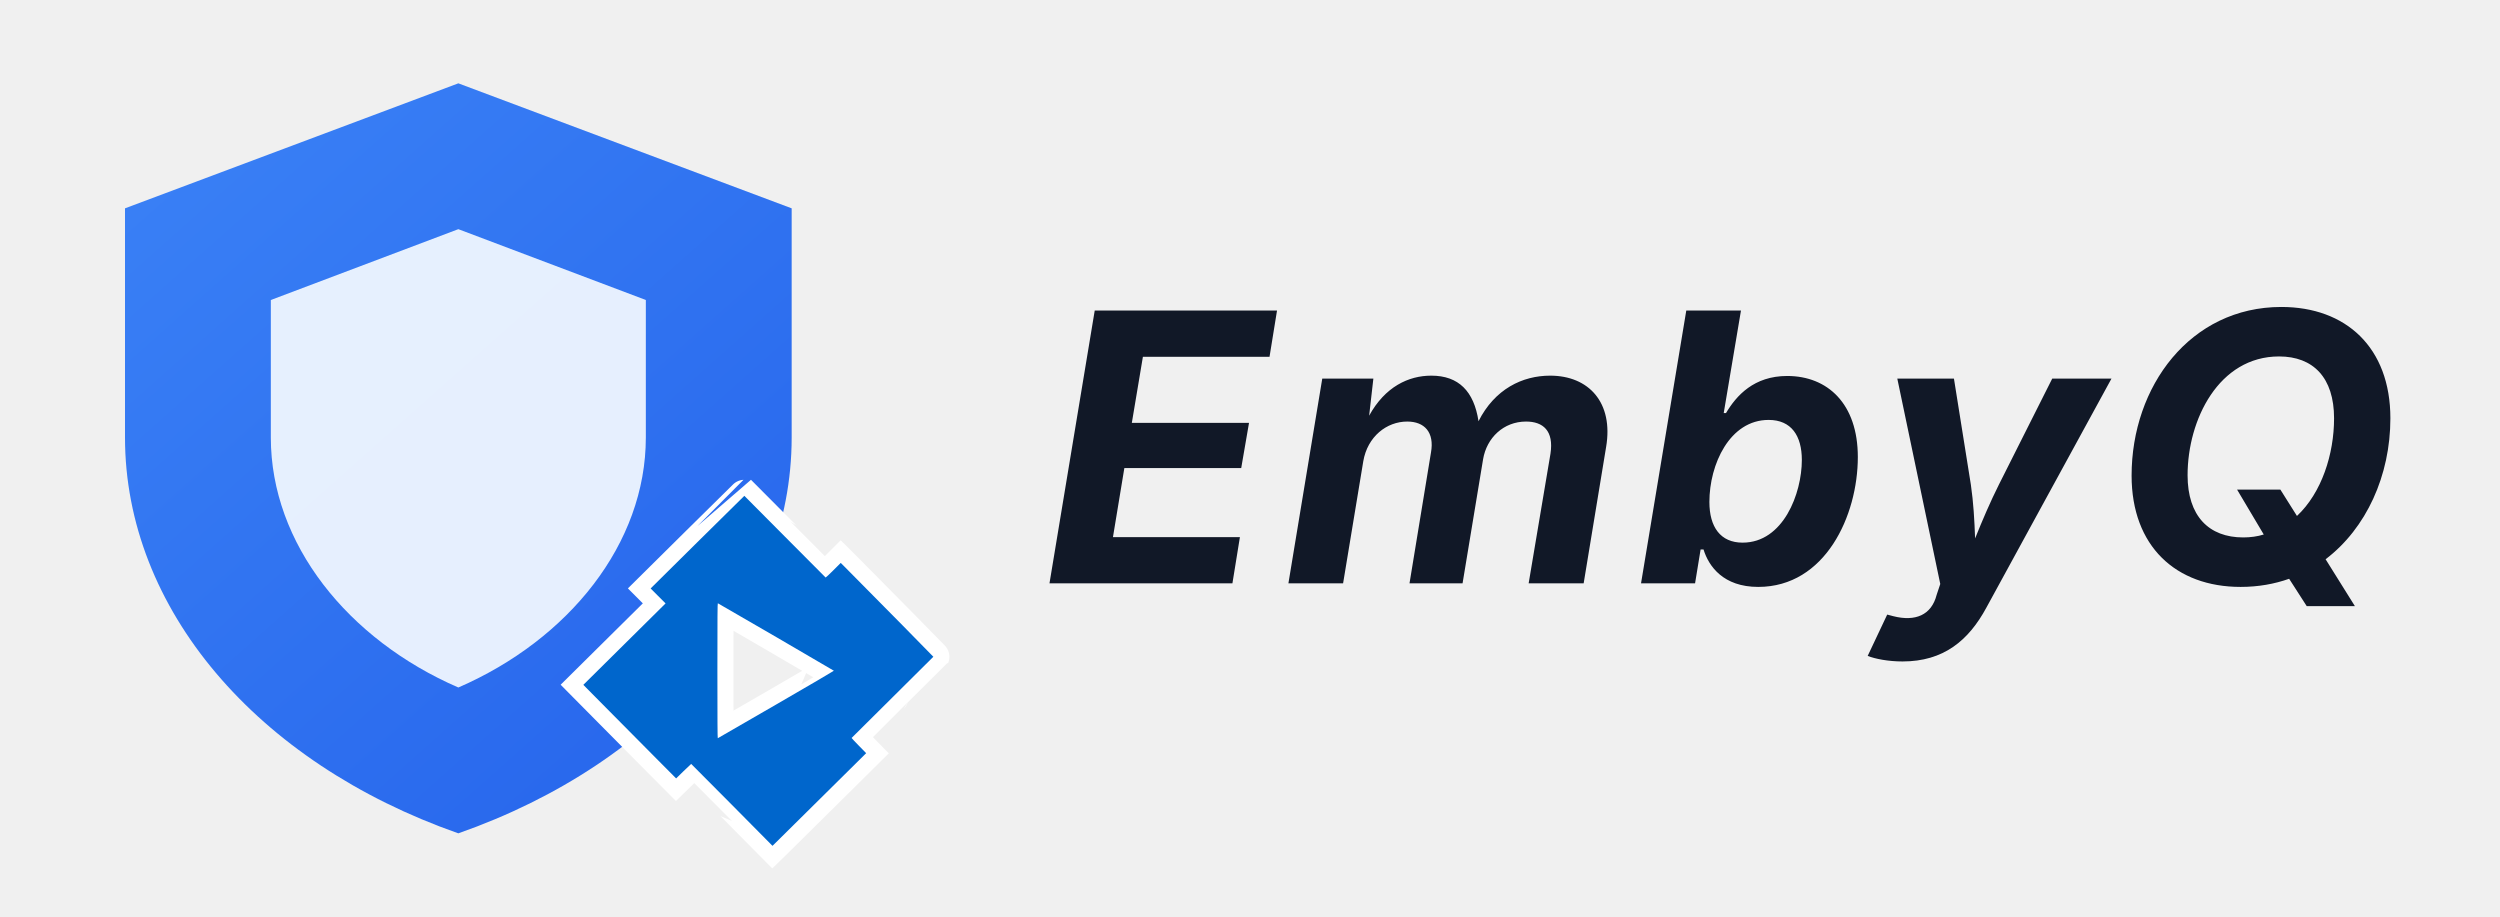
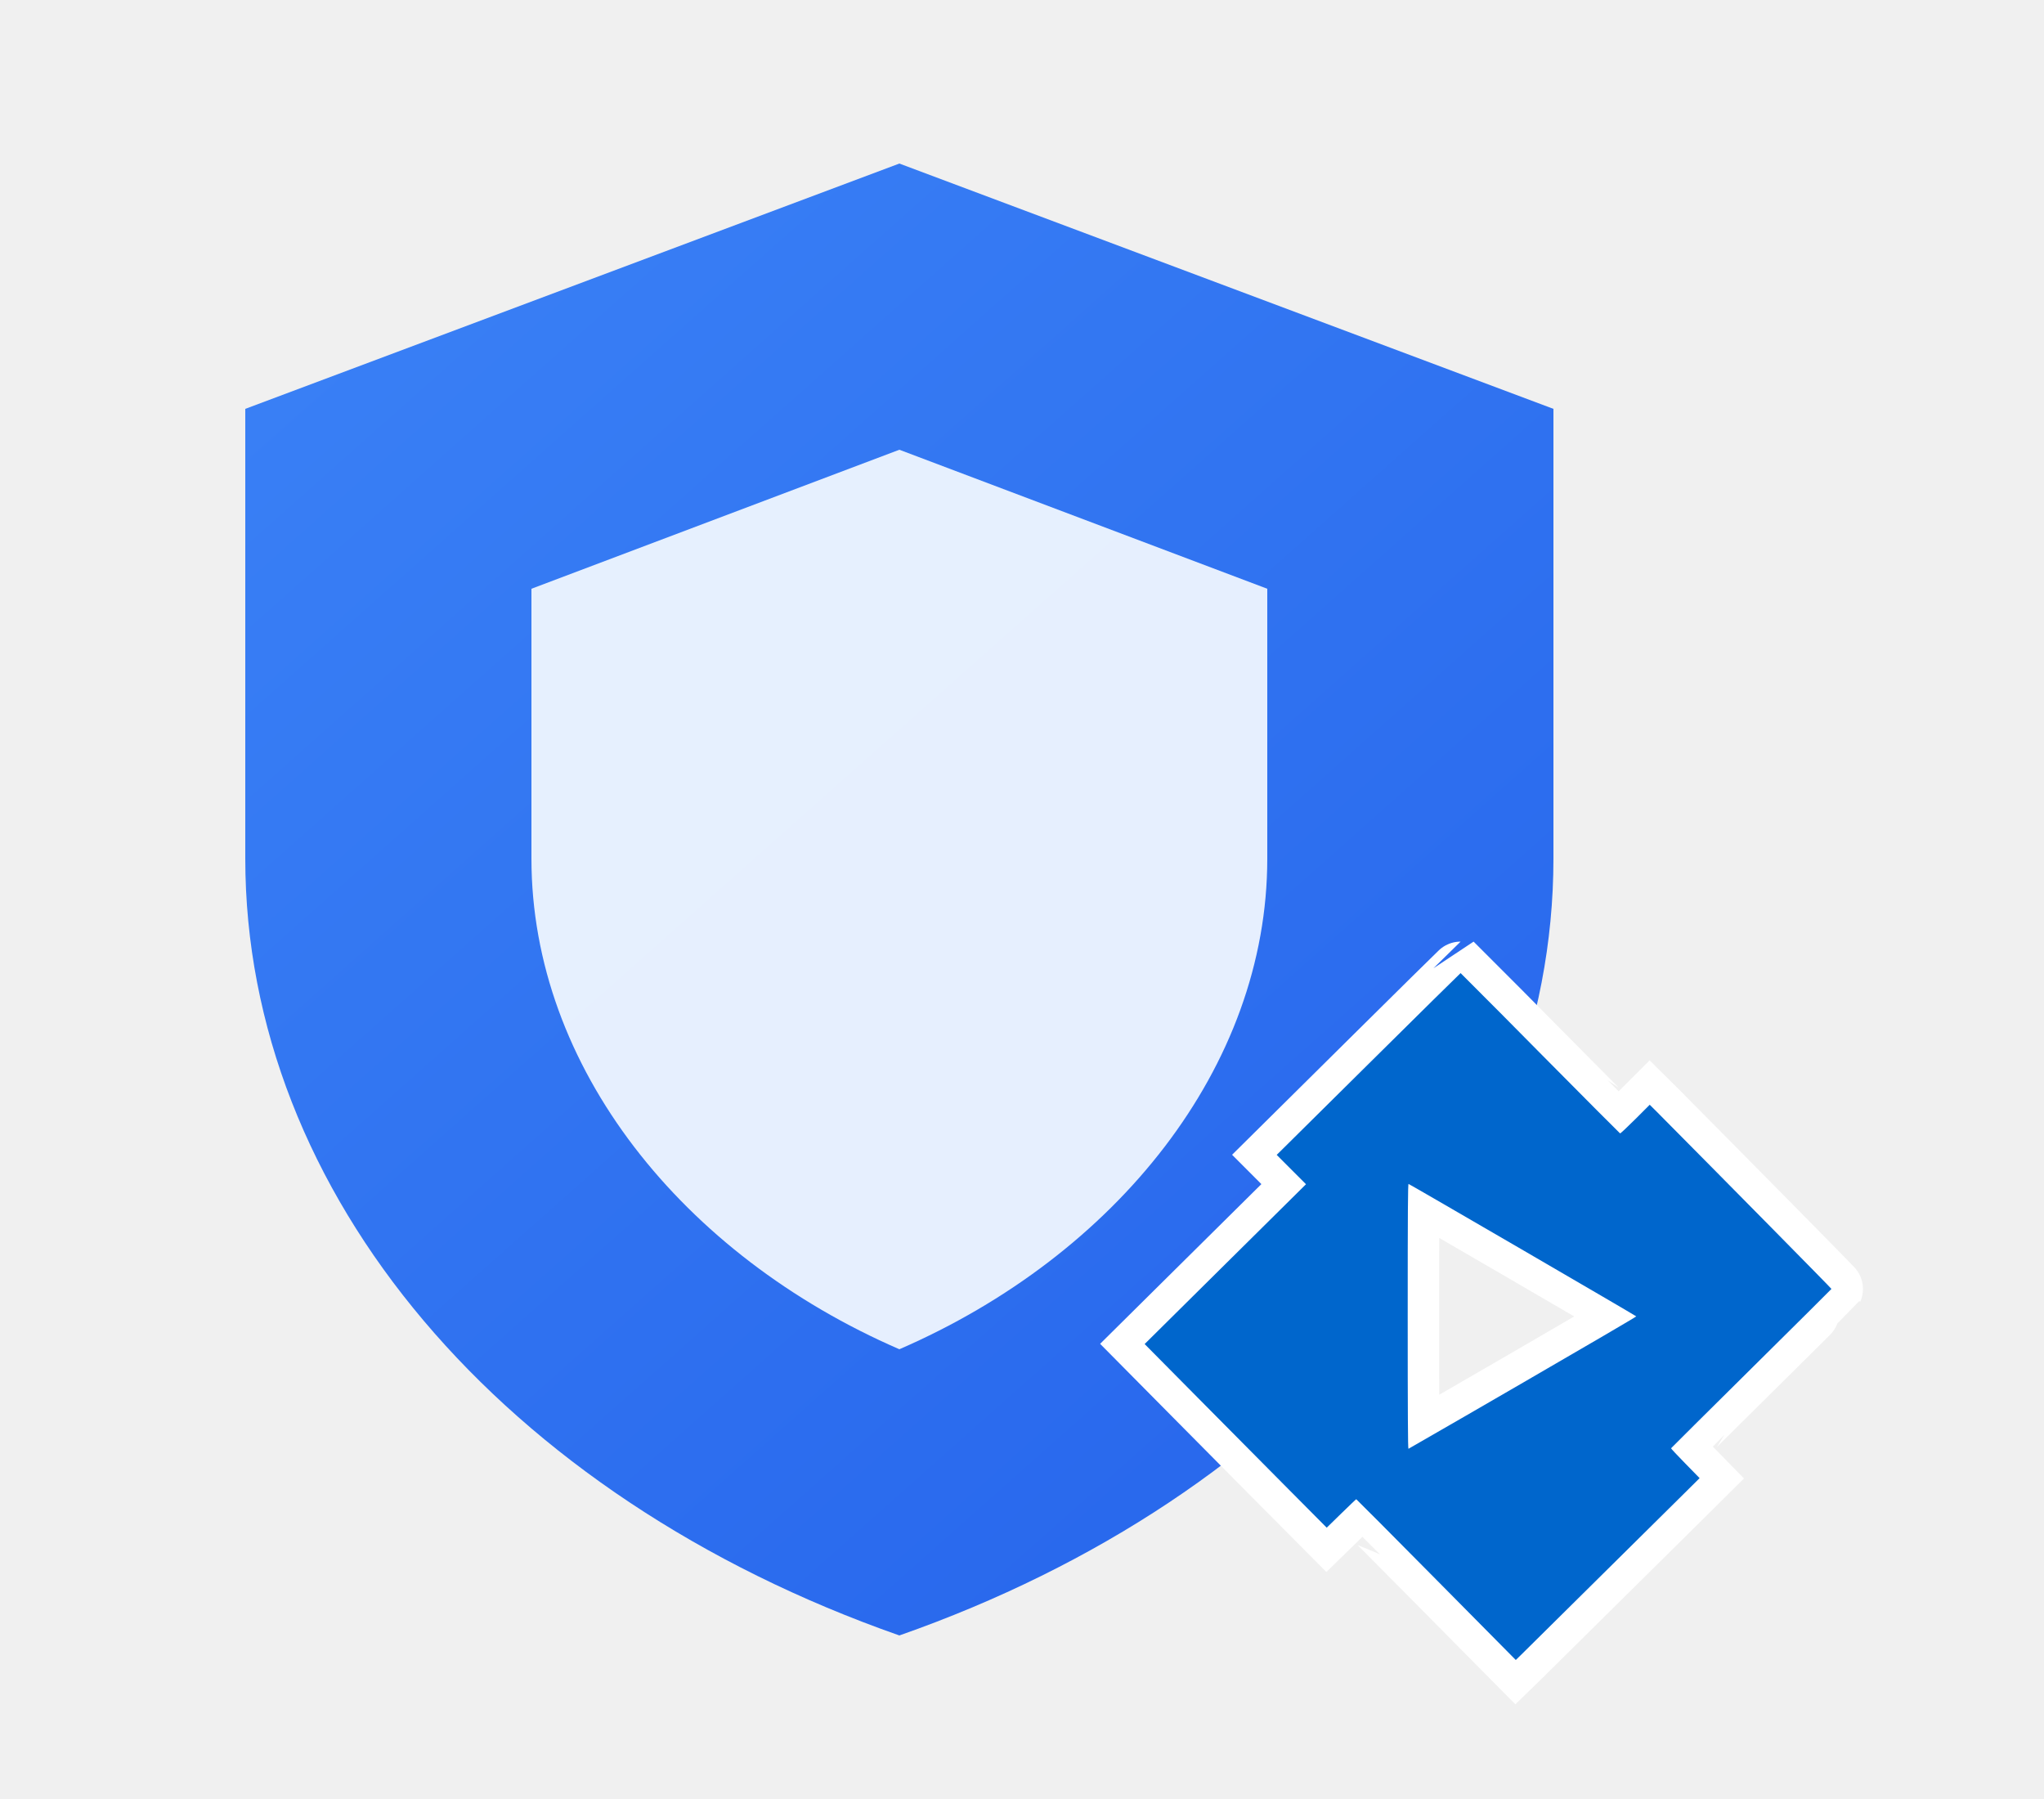
- <svg xmlns="http://www.w3.org/2000/svg" width="120" height="44" viewBox="0 0 120 44" fill="none">
+ <svg xmlns="http://www.w3.org/2000/svg" width="50" height="44" viewBox="0 0 50 44" fill="none">
  <defs>
    <linearGradient id="shieldGrad" x1="6" y1="4" x2="38" y2="40" gradientUnits="userSpaceOnUse">
      <stop stop-color="#3B82F6" />
      <stop offset="1" stop-color="#2563EB" />
    </linearGradient>
  </defs>
  <path d="M22 4L38 10V21C38 29.2 31.7 36.6 22 40C12.3 36.6 6 29.2 6 21V10L22 4Z" fill="url(#shieldGrad)" />
  <path d="M22 11L31 14.4V21C31 26.1 27.3 30.7 22 33C16.7 30.7 13 26.1 13 21V14.4L22 11Z" fill="#EFF6FF" opacity="0.95" />
-   <text x="50" y="28" fill="#111827" font-size="18" font-family="Inter, Segoe UI, Arial, sans-serif" font-weight="700" font-style="italic" letter-spacing="0.5px">EmbyQ</text>
  <path transform="scale(0.7) translate(40, 34)" fill="none" stroke="white" stroke-width="2.2" d="M11.041 0c-.007 0-1.456 1.43-3.219 3.176L4.615 6.352l.512.513.512.512-2.819 2.791L0 12.961l1.83 1.848c1.006 1.016 2.438 2.46 3.182 3.209l1.351 1.359.508-.496c.28-.273.515-.498.524-.498.008 0 1.266 1.264 2.794 2.808L12.97 24l.187-.182c.23-.225 5.007-4.95 5.717-5.656l.52-.516-.502-.513c-.276-.282-.5-.52-.496-.53.003-.009 1.264-1.26 2.802-2.783 1.538-1.522 2.8-2.776 2.803-2.785.005-.012-3.617-3.684-6.107-6.193L17.65 4.6l-.505.505c-.279.278-.517.501-.53.497-.013-.005-1.27-1.267-2.793-2.805A449.655 449.655 0 0011.041 0zM9.223 7.367c.091.038 7.951 4.608 7.957 4.627.003.013-1.781 1.056-3.965 2.32a999.898 999.898 0 01-3.996 2.307c-.019.006-.026-1.266-.026-4.629 0-3.7.007-4.634.03-4.625Z" />
  <path transform="scale(0.7) translate(40, 34)" fill="#0066cc" d="M11.041 0c-.007 0-1.456 1.43-3.219 3.176L4.615 6.352l.512.513.512.512-2.819 2.791L0 12.961l1.83 1.848c1.006 1.016 2.438 2.46 3.182 3.209l1.351 1.359.508-.496c.28-.273.515-.498.524-.498.008 0 1.266 1.264 2.794 2.808L12.97 24l.187-.182c.23-.225 5.007-4.95 5.717-5.656l.52-.516-.502-.513c-.276-.282-.5-.52-.496-.53.003-.009 1.264-1.26 2.802-2.783 1.538-1.522 2.8-2.776 2.803-2.785.005-.012-3.617-3.684-6.107-6.193L17.65 4.6l-.505.505c-.279.278-.517.501-.53.497-.013-.005-1.27-1.267-2.793-2.805A449.655 449.655 0 0011.041 0zM9.223 7.367c.091.038 7.951 4.608 7.957 4.627.003.013-1.781 1.056-3.965 2.32a999.898 999.898 0 01-3.996 2.307c-.019.006-.026-1.266-.026-4.629 0-3.7.007-4.634.03-4.625Z" />
</svg>
